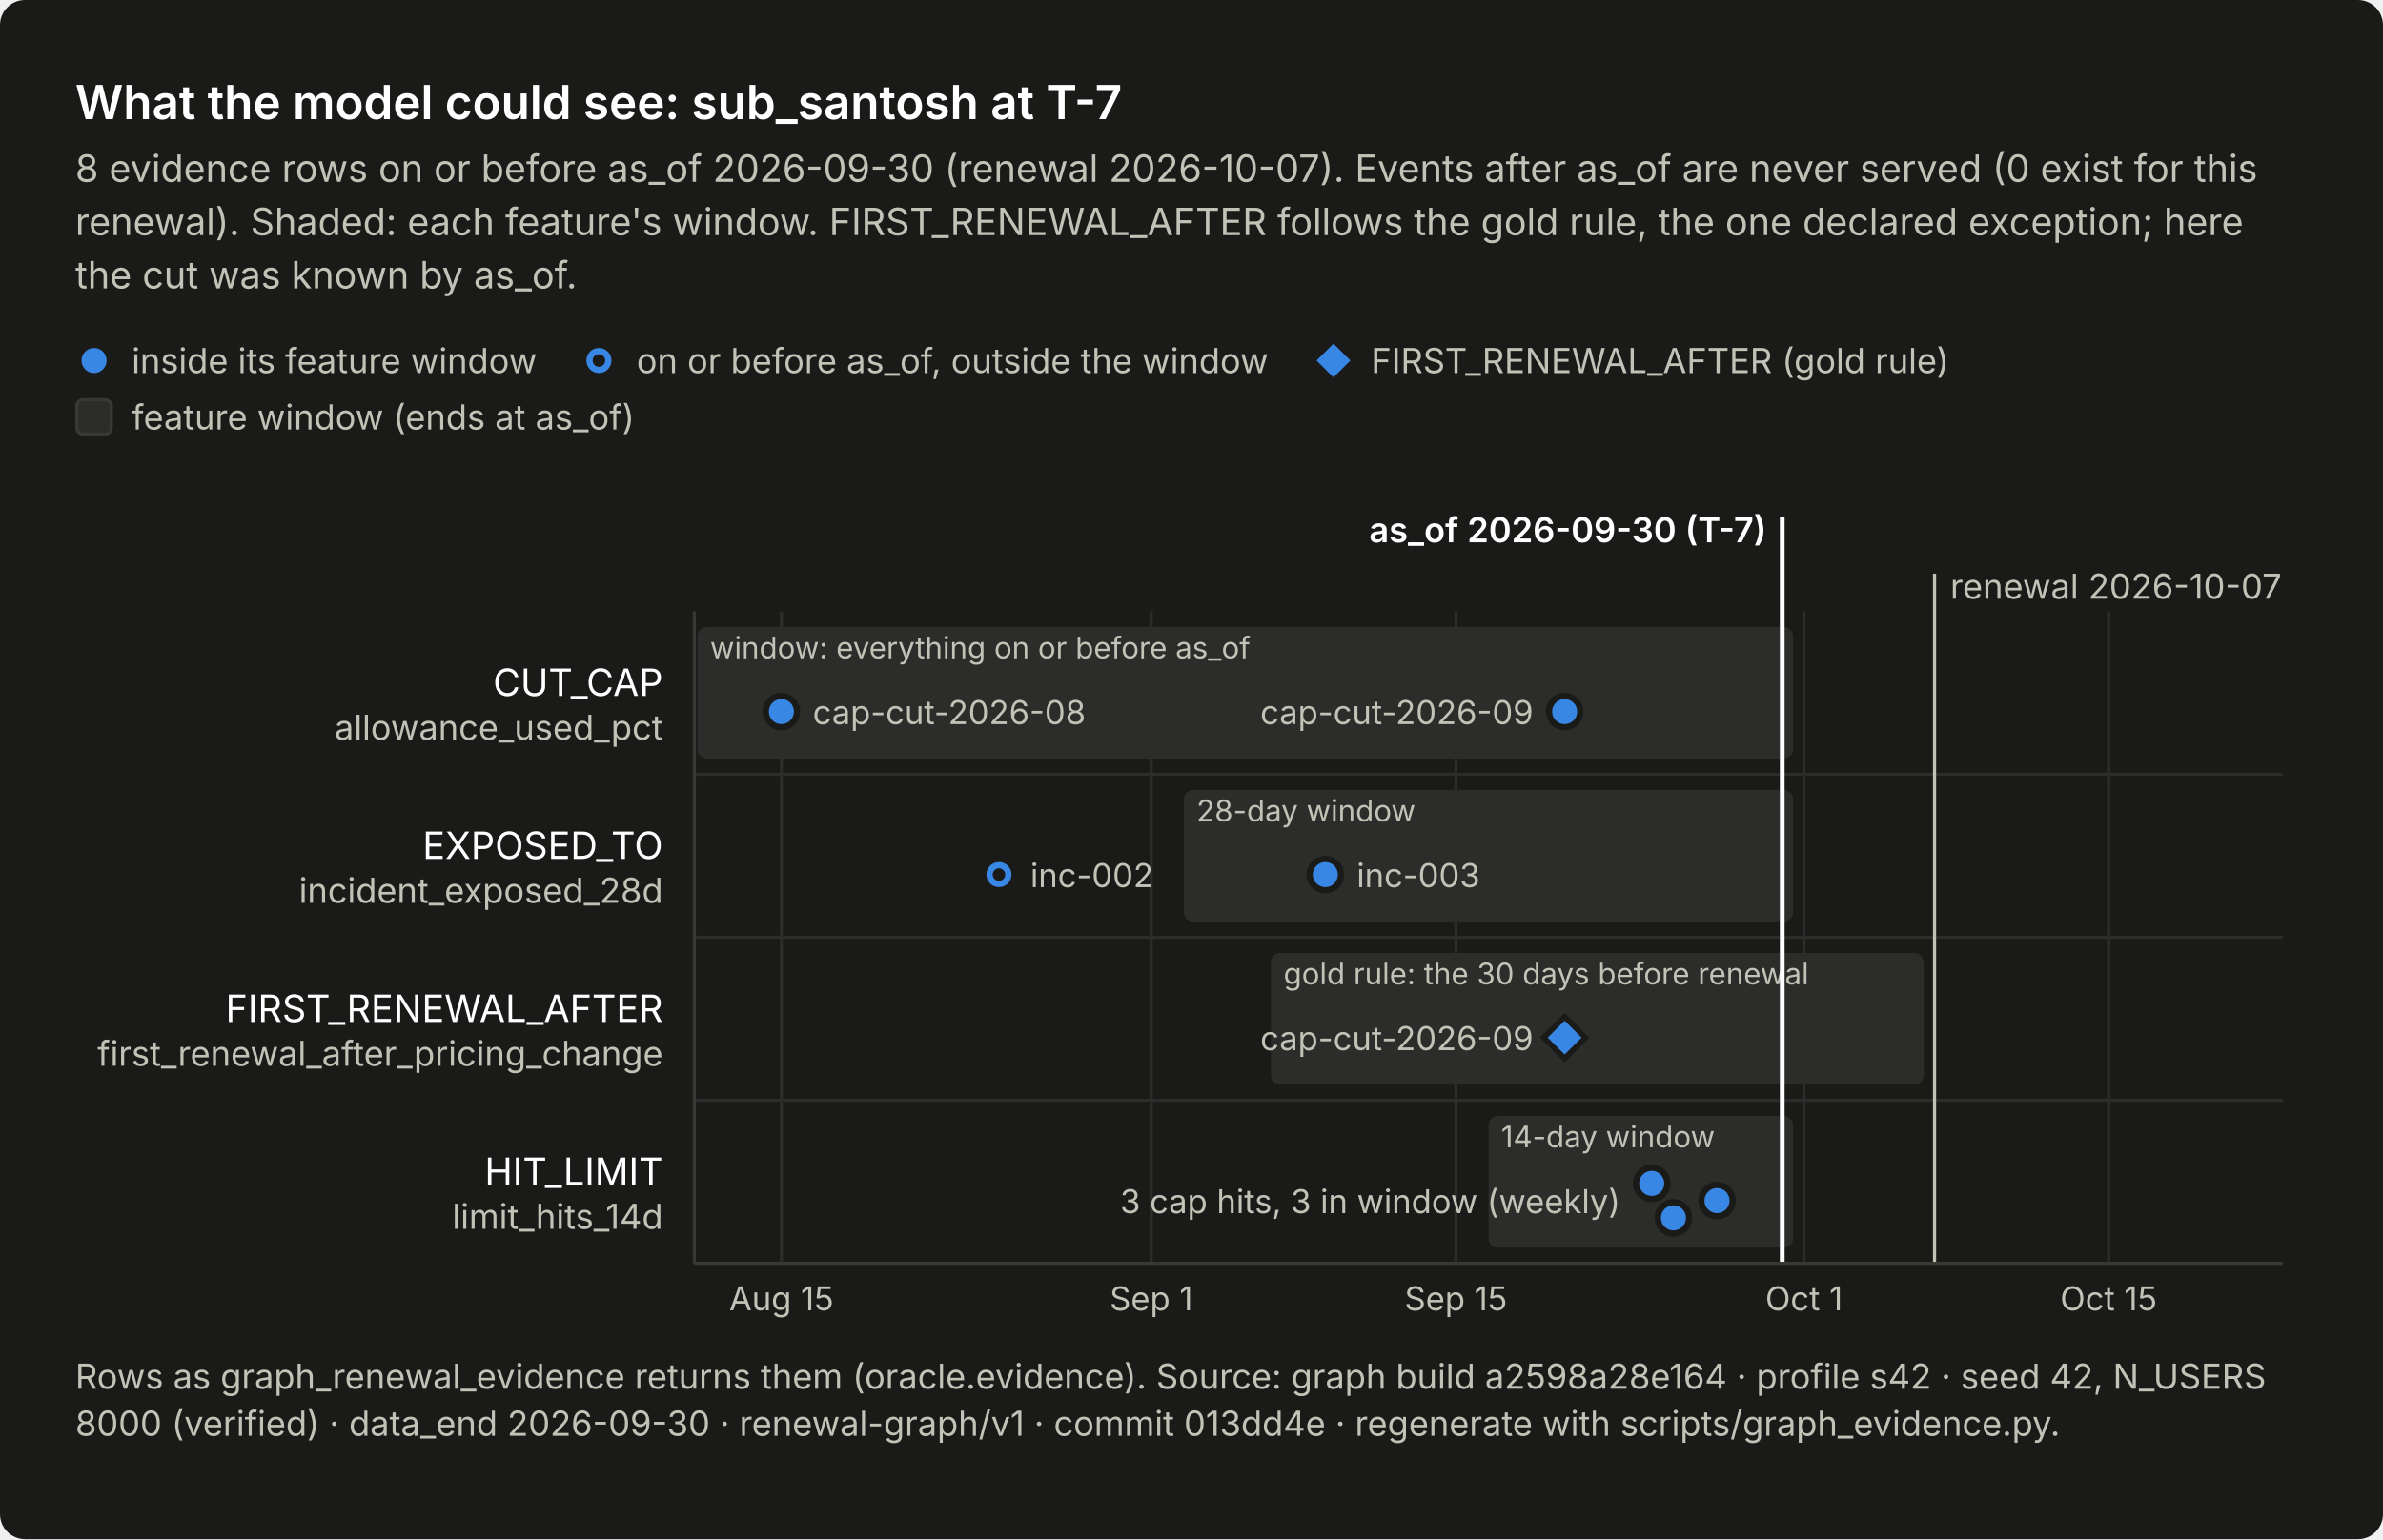
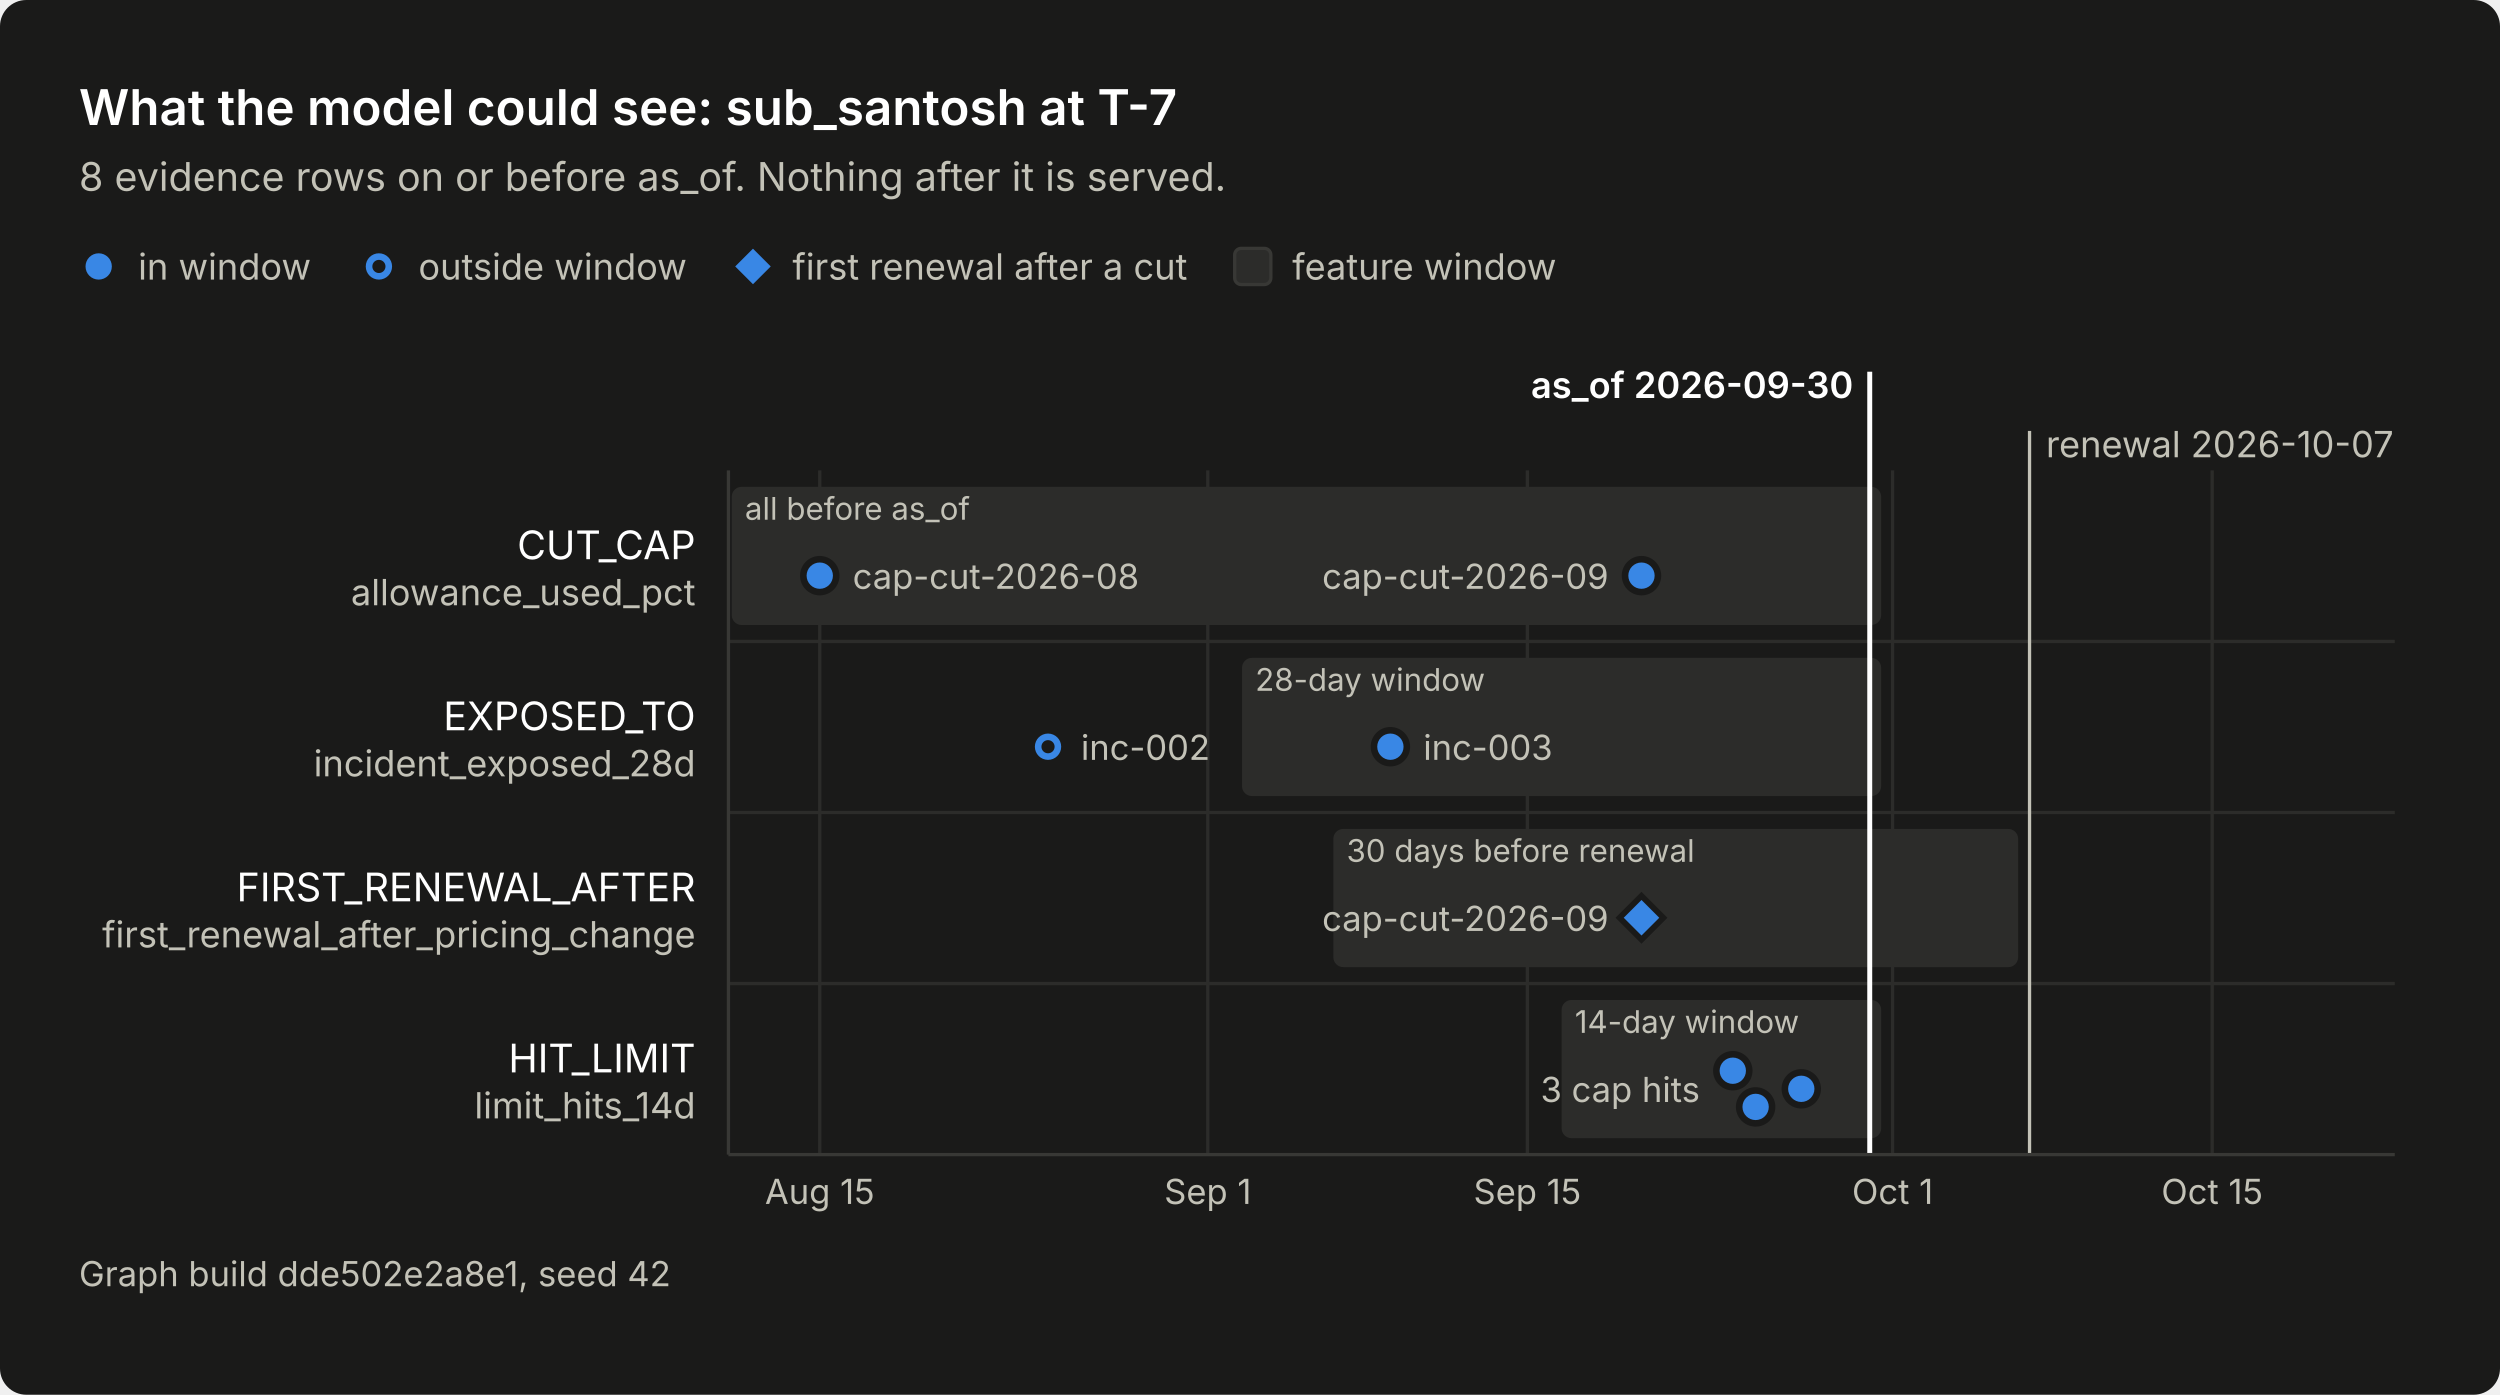
- <svg xmlns="http://www.w3.org/2000/svg" width="760" height="491" viewBox="0 0 760 491" role="img" font-family="system-ui, -apple-system, 'Segoe UI', sans-serif">
-   <rect width="760" height="491" rx="8" fill="#1a1a19" />
+ <svg xmlns="http://www.w3.org/2000/svg" width="760" height="424" viewBox="0 0 760 424" role="img" font-family="system-ui, -apple-system, 'Segoe UI', sans-serif">
+   <rect width="760" height="424" rx="8" fill="#1a1a19" />
  <text x="24" y="38" font-size="15" fill="#ffffff" font-weight="600">What the model could see: sub_santosh at T-7</text>
-   <text x="24" y="58" font-size="12" fill="#c3c2b7">8 evidence rows on or before as_of 2026-09-30 (renewal 2026-10-07). Events after as_of are never served (0 exist for this</text>
-   <text x="24" y="75" font-size="12" fill="#c3c2b7">renewal). Shaded: each feature's window. FIRST_RENEWAL_AFTER follows the gold rule, the one declared exception; here</text>
-   <text x="24" y="92" font-size="12" fill="#c3c2b7">the cut was known by as_of.</text>
-   <circle cx="30" cy="115" r="6" fill="#1a1a19" />
-   <circle cx="30" cy="115" r="4" fill="#3987e5" />
-   <text x="42" y="119" font-size="11" fill="#c3c2b7">inside its feature window</text>
-   <circle cx="191.01" cy="115" r="6" fill="#1a1a19" />
-   <circle cx="191.01" cy="115" r="3" fill="#1a1a19" stroke="#3987e5" stroke-width="2" />
-   <text x="203.01" y="119" font-size="11" fill="#c3c2b7">on or before as_of, outside the window</text>
-   <path d="M425.28 107.1L433.18 115L425.28 122.9L417.38 115Z" fill="#1a1a19" />
-   <path d="M425.28 109.6L430.68 115L425.28 120.4L419.88 115Z" fill="#3987e5" />
-   <text x="437.28" y="119" font-size="11" fill="#c3c2b7">FIRST_RENEWAL_AFTER (gold rule)</text>
-   <rect x="24.5" y="127.5" width="11" height="11" fill="#2c2c2a" rx="2" stroke="#383835" stroke-width="1" />
-   <text x="42" y="137" font-size="11" fill="#c3c2b7">feature window (ends at as_of)</text>
-   <line x1="249.21" y1="195" x2="249.21" y2="403" stroke="#2c2c2a" stroke-width="1" />
-   <text x="249.21" y="418" font-size="10.5" fill="#c3c2b7" text-anchor="middle">Aug 15</text>
-   <line x1="367.17" y1="195" x2="367.17" y2="403" stroke="#2c2c2a" stroke-width="1" />
-   <text x="367.17" y="418" font-size="10.5" fill="#c3c2b7" text-anchor="middle">Sep 1</text>
-   <line x1="464.32" y1="195" x2="464.32" y2="403" stroke="#2c2c2a" stroke-width="1" />
-   <text x="464.32" y="418" font-size="10.5" fill="#c3c2b7" text-anchor="middle">Sep 15</text>
-   <line x1="575.34" y1="195" x2="575.34" y2="403" stroke="#2c2c2a" stroke-width="1" />
-   <text x="575.34" y="418" font-size="10.5" fill="#c3c2b7" text-anchor="middle">Oct 1</text>
-   <line x1="672.49" y1="195" x2="672.49" y2="403" stroke="#2c2c2a" stroke-width="1" />
-   <text x="672.49" y="418" font-size="10.5" fill="#c3c2b7" text-anchor="middle">Oct 15</text>
-   <rect x="222.45" y="200" width="349.42" height="42" fill="#2c2c2a" rx="3" />
-   <text x="226.45" y="210" font-size="9.5" fill="#c3c2b7">window: everything on or before as_of</text>
-   <text x="211.45" y="222" font-size="12" fill="#ffffff" text-anchor="end">CUT_CAP</text>
-   <text x="211.45" y="236" font-size="11" fill="#c3c2b7" text-anchor="end">allowance_used_pct</text>
-   <rect x="377.58" y="252" width="194.29" height="42" fill="#2c2c2a" rx="3" />
-   <text x="381.58" y="262" font-size="9.5" fill="#c3c2b7">28-day window</text>
-   <text x="211.45" y="274" font-size="12" fill="#ffffff" text-anchor="end">EXPOSED_TO</text>
-   <text x="211.45" y="288" font-size="11" fill="#c3c2b7" text-anchor="end">incident_exposed_28d</text>
+   <text x="24" y="58" font-size="12" fill="#c3c2b7">8 evidence rows on or before as_of. Nothing after it is served.</text>
+   <circle cx="30" cy="81" r="6" fill="#1a1a19" />
+   <circle cx="30" cy="81" r="4" fill="#3987e5" />
+   <text x="42" y="85" font-size="11" fill="#c3c2b7">in window</text>
+   <circle cx="115.19" cy="81" r="6" fill="#1a1a19" />
+   <circle cx="115.19" cy="81" r="3" fill="#1a1a19" stroke="#3987e5" stroke-width="2" />
+   <text x="127.19" y="85" font-size="11" fill="#c3c2b7">outside window</text>
+   <path d="M228.9 73.1L236.8 81L228.9 88.9L221 81Z" fill="#1a1a19" />
+   <path d="M228.9 75.6L234.3 81L228.9 86.4L223.5 81Z" fill="#3987e5" />
+   <text x="240.9" y="85" font-size="11" fill="#c3c2b7">first renewal after a cut</text>
+   <rect x="375.34" y="75.5" width="11" height="11" fill="#2c2c2a" rx="2" stroke="#383835" stroke-width="1" />
+   <text x="392.84" y="85" font-size="11" fill="#c3c2b7">feature window</text>
+   <line x1="249.21" y1="143" x2="249.21" y2="351" stroke="#2c2c2a" stroke-width="1" />
+   <text x="249.21" y="366" font-size="10.5" fill="#c3c2b7" text-anchor="middle">Aug 15</text>
+   <line x1="367.17" y1="143" x2="367.17" y2="351" stroke="#2c2c2a" stroke-width="1" />
+   <text x="367.17" y="366" font-size="10.5" fill="#c3c2b7" text-anchor="middle">Sep 1</text>
+   <line x1="464.32" y1="143" x2="464.32" y2="351" stroke="#2c2c2a" stroke-width="1" />
+   <text x="464.32" y="366" font-size="10.5" fill="#c3c2b7" text-anchor="middle">Sep 15</text>
+   <line x1="575.34" y1="143" x2="575.34" y2="351" stroke="#2c2c2a" stroke-width="1" />
+   <text x="575.34" y="366" font-size="10.5" fill="#c3c2b7" text-anchor="middle">Oct 1</text>
+   <line x1="672.49" y1="143" x2="672.49" y2="351" stroke="#2c2c2a" stroke-width="1" />
+   <text x="672.49" y="366" font-size="10.5" fill="#c3c2b7" text-anchor="middle">Oct 15</text>
+   <rect x="222.45" y="148" width="349.42" height="42" fill="#2c2c2a" rx="3" />
+   <text x="226.45" y="158" font-size="9.5" fill="#c3c2b7">all before as_of</text>
+   <text x="211.45" y="170" font-size="12" fill="#ffffff" text-anchor="end">CUT_CAP</text>
+   <text x="211.45" y="184" font-size="11" fill="#c3c2b7" text-anchor="end">allowance_used_pct</text>
+   <rect x="377.58" y="200" width="194.29" height="42" fill="#2c2c2a" rx="3" />
+   <text x="381.58" y="210" font-size="9.5" fill="#c3c2b7">28-day window</text>
+   <text x="211.45" y="222" font-size="12" fill="#ffffff" text-anchor="end">EXPOSED_TO</text>
+   <text x="211.45" y="236" font-size="11" fill="#c3c2b7" text-anchor="end">incident_exposed_28d</text>
+   <line x1="221.45" y1="195" x2="728" y2="195" stroke="#2c2c2a" stroke-width="1" />
+   <rect x="405.34" y="252" width="208.17" height="42" fill="#2c2c2a" rx="3" />
+   <text x="409.34" y="262" font-size="9.5" fill="#c3c2b7">30 days before renewal</text>
+   <text x="211.45" y="274" font-size="12" fill="#ffffff" text-anchor="end">FIRST_RENEWAL_AFTER</text>
+   <text x="211.45" y="288" font-size="11" fill="#c3c2b7" text-anchor="end">first_renewal_after_pricing_change</text>
  <line x1="221.45" y1="247" x2="728" y2="247" stroke="#2c2c2a" stroke-width="1" />
-   <rect x="405.34" y="304" width="208.17" height="42" fill="#2c2c2a" rx="3" />
-   <text x="409.34" y="314" font-size="9.5" fill="#c3c2b7">gold rule: the 30 days before renewal</text>
-   <text x="211.45" y="326" font-size="12" fill="#ffffff" text-anchor="end">FIRST_RENEWAL_AFTER</text>
-   <text x="211.45" y="340" font-size="11" fill="#c3c2b7" text-anchor="end">first_renewal_after_pricing_change</text>
+   <rect x="474.73" y="304" width="97.15" height="42" fill="#2c2c2a" rx="3" />
+   <text x="478.73" y="314" font-size="9.5" fill="#c3c2b7">14-day window</text>
+   <text x="211.45" y="326" font-size="12" fill="#ffffff" text-anchor="end">HIT_LIMIT</text>
+   <text x="211.45" y="340" font-size="11" fill="#c3c2b7" text-anchor="end">limit_hits_14d</text>
  <line x1="221.45" y1="299" x2="728" y2="299" stroke="#2c2c2a" stroke-width="1" />
-   <rect x="474.73" y="356" width="97.15" height="42" fill="#2c2c2a" rx="3" />
-   <text x="478.73" y="366" font-size="9.5" fill="#c3c2b7">14-day window</text>
-   <text x="211.45" y="378" font-size="12" fill="#ffffff" text-anchor="end">HIT_LIMIT</text>
-   <text x="211.45" y="392" font-size="11" fill="#c3c2b7" text-anchor="end">limit_hits_14d</text>
-   <line x1="221.45" y1="351" x2="728" y2="351" stroke="#2c2c2a" stroke-width="1" />
-   <line x1="568.4" y1="165" x2="568.4" y2="403" stroke="#ffffff" stroke-width="1.5" />
-   <text x="563.4" y="173" font-size="11" fill="#ffffff" text-anchor="end" font-weight="600">as_of 2026-09-30 (T-7)</text>
-   <line x1="616.98" y1="183" x2="616.98" y2="403" stroke="#c3c2b7" stroke-width="1" />
-   <text x="621.98" y="191" font-size="11" fill="#c3c2b7">renewal 2026-10-07</text>
+   <line x1="568.4" y1="113" x2="568.4" y2="351" stroke="#ffffff" stroke-width="1.5" />
+   <text x="563.4" y="121" font-size="11" fill="#ffffff" text-anchor="end" font-weight="600">as_of 2026-09-30</text>
+   <line x1="616.98" y1="131" x2="616.98" y2="351" stroke="#c3c2b7" stroke-width="1" />
+   <text x="621.98" y="139" font-size="11" fill="#c3c2b7">renewal 2026-10-07</text>
  <g>
-     <circle cx="249.21" cy="227" r="6" fill="#1a1a19" />
-     <circle cx="249.21" cy="227" r="4" fill="#3987e5" />
+     <circle cx="249.21" cy="175" r="6" fill="#1a1a19" />
+     <circle cx="249.21" cy="175" r="4" fill="#3987e5" />
  </g>
  <g>
-     <circle cx="499.01" cy="227" r="6" fill="#1a1a19" />
-     <circle cx="499.01" cy="227" r="4" fill="#3987e5" />
+     <circle cx="499.01" cy="175" r="6" fill="#1a1a19" />
+     <circle cx="499.01" cy="175" r="4" fill="#3987e5" />
  </g>
-   <text x="259.21" y="231" font-size="10.5" fill="#c3c2b7">cap-cut-2026-08</text>
-   <text x="489.01" y="231" font-size="10.5" fill="#c3c2b7" text-anchor="end">cap-cut-2026-09</text>
+   <text x="259.21" y="179" font-size="10.5" fill="#c3c2b7">cap-cut-2026-08</text>
+   <text x="489.01" y="179" font-size="10.5" fill="#c3c2b7" text-anchor="end">cap-cut-2026-09</text>
  <g>
-     <circle cx="318.6" cy="279" r="6" fill="#1a1a19" />
-     <circle cx="318.6" cy="279" r="3" fill="#1a1a19" stroke="#3987e5" stroke-width="2" />
+     <circle cx="318.6" cy="227" r="6" fill="#1a1a19" />
+     <circle cx="318.6" cy="227" r="3" fill="#1a1a19" stroke="#3987e5" stroke-width="2" />
  </g>
  <g>
-     <circle cx="422.68" cy="279" r="6" fill="#1a1a19" />
-     <circle cx="422.68" cy="279" r="4" fill="#3987e5" />
+     <circle cx="422.68" cy="227" r="6" fill="#1a1a19" />
+     <circle cx="422.68" cy="227" r="4" fill="#3987e5" />
  </g>
-   <text x="328.6" y="283" font-size="10.5" fill="#c3c2b7">inc-002</text>
-   <text x="432.68" y="283" font-size="10.5" fill="#c3c2b7">inc-003</text>
+   <text x="328.6" y="231" font-size="10.5" fill="#c3c2b7">inc-002</text>
+   <text x="432.68" y="231" font-size="10.5" fill="#c3c2b7">inc-003</text>
  <g>
-     <path d="M499.01 323.1L506.91 331L499.01 338.9L491.11 331Z" fill="#1a1a19" />
-     <path d="M499.01 325.6L504.41 331L499.01 336.4L493.61 331Z" fill="#3987e5" />
+     <path d="M499.01 271.1L506.91 279L499.01 286.9L491.11 279Z" fill="#1a1a19" />
+     <path d="M499.01 273.6L504.41 279L499.01 284.4L493.61 279Z" fill="#3987e5" />
  </g>
-   <text x="489.01" y="335" font-size="10.5" fill="#c3c2b7" text-anchor="end">cap-cut-2026-09</text>
+   <text x="489.01" y="283" font-size="10.5" fill="#c3c2b7" text-anchor="end">cap-cut-2026-09</text>
  <g>
-     <circle cx="526.77" cy="377.5" r="6" fill="#1a1a19" />
-     <circle cx="526.77" cy="377.5" r="4" fill="#3987e5" />
+     <circle cx="526.77" cy="325.5" r="6" fill="#1a1a19" />
+     <circle cx="526.77" cy="325.5" r="4" fill="#3987e5" />
  </g>
  <g>
-     <circle cx="533.71" cy="388.5" r="6" fill="#1a1a19" />
-     <circle cx="533.71" cy="388.5" r="4" fill="#3987e5" />
+     <circle cx="533.71" cy="336.5" r="6" fill="#1a1a19" />
+     <circle cx="533.71" cy="336.5" r="4" fill="#3987e5" />
  </g>
  <g>
-     <circle cx="547.59" cy="383" r="6" fill="#1a1a19" />
-     <circle cx="547.59" cy="383" r="4" fill="#3987e5" />
+     <circle cx="547.59" cy="331" r="6" fill="#1a1a19" />
+     <circle cx="547.59" cy="331" r="4" fill="#3987e5" />
  </g>
-   <text x="516.77" y="387" font-size="10.5" fill="#c3c2b7" text-anchor="end">3 cap hits, 3 in window (weekly)</text>
-   <line x1="221.45" y1="195" x2="221.45" y2="403" stroke="#383835" stroke-width="1" />
-   <line x1="221.45" y1="403" x2="728" y2="403" stroke="#383835" stroke-width="1" />
-   <text x="24" y="443" font-size="11" fill="#c3c2b7">Rows as graph_renewal_evidence returns them (oracle.evidence). Source: graph build a2598a28e164 · profile s42 · seed 42, N_USERS</text>
-   <text x="24" y="458" font-size="11" fill="#c3c2b7">8000 (verified) · data_end 2026-09-30 · renewal-graph/v1 · commit 013dd4e · regenerate with scripts/graph_evidence.py.</text>
+   <text x="516.77" y="335" font-size="10.5" fill="#c3c2b7" text-anchor="end">3 cap hits</text>
+   <line x1="221.45" y1="143" x2="221.45" y2="351" stroke="#383835" stroke-width="1" />
+   <line x1="221.45" y1="351" x2="728" y2="351" stroke="#383835" stroke-width="1" />
+   <text x="24" y="391" font-size="10.5" fill="#c3c2b7">Graph build dde502e2a8e1, seed 42</text>
</svg>
